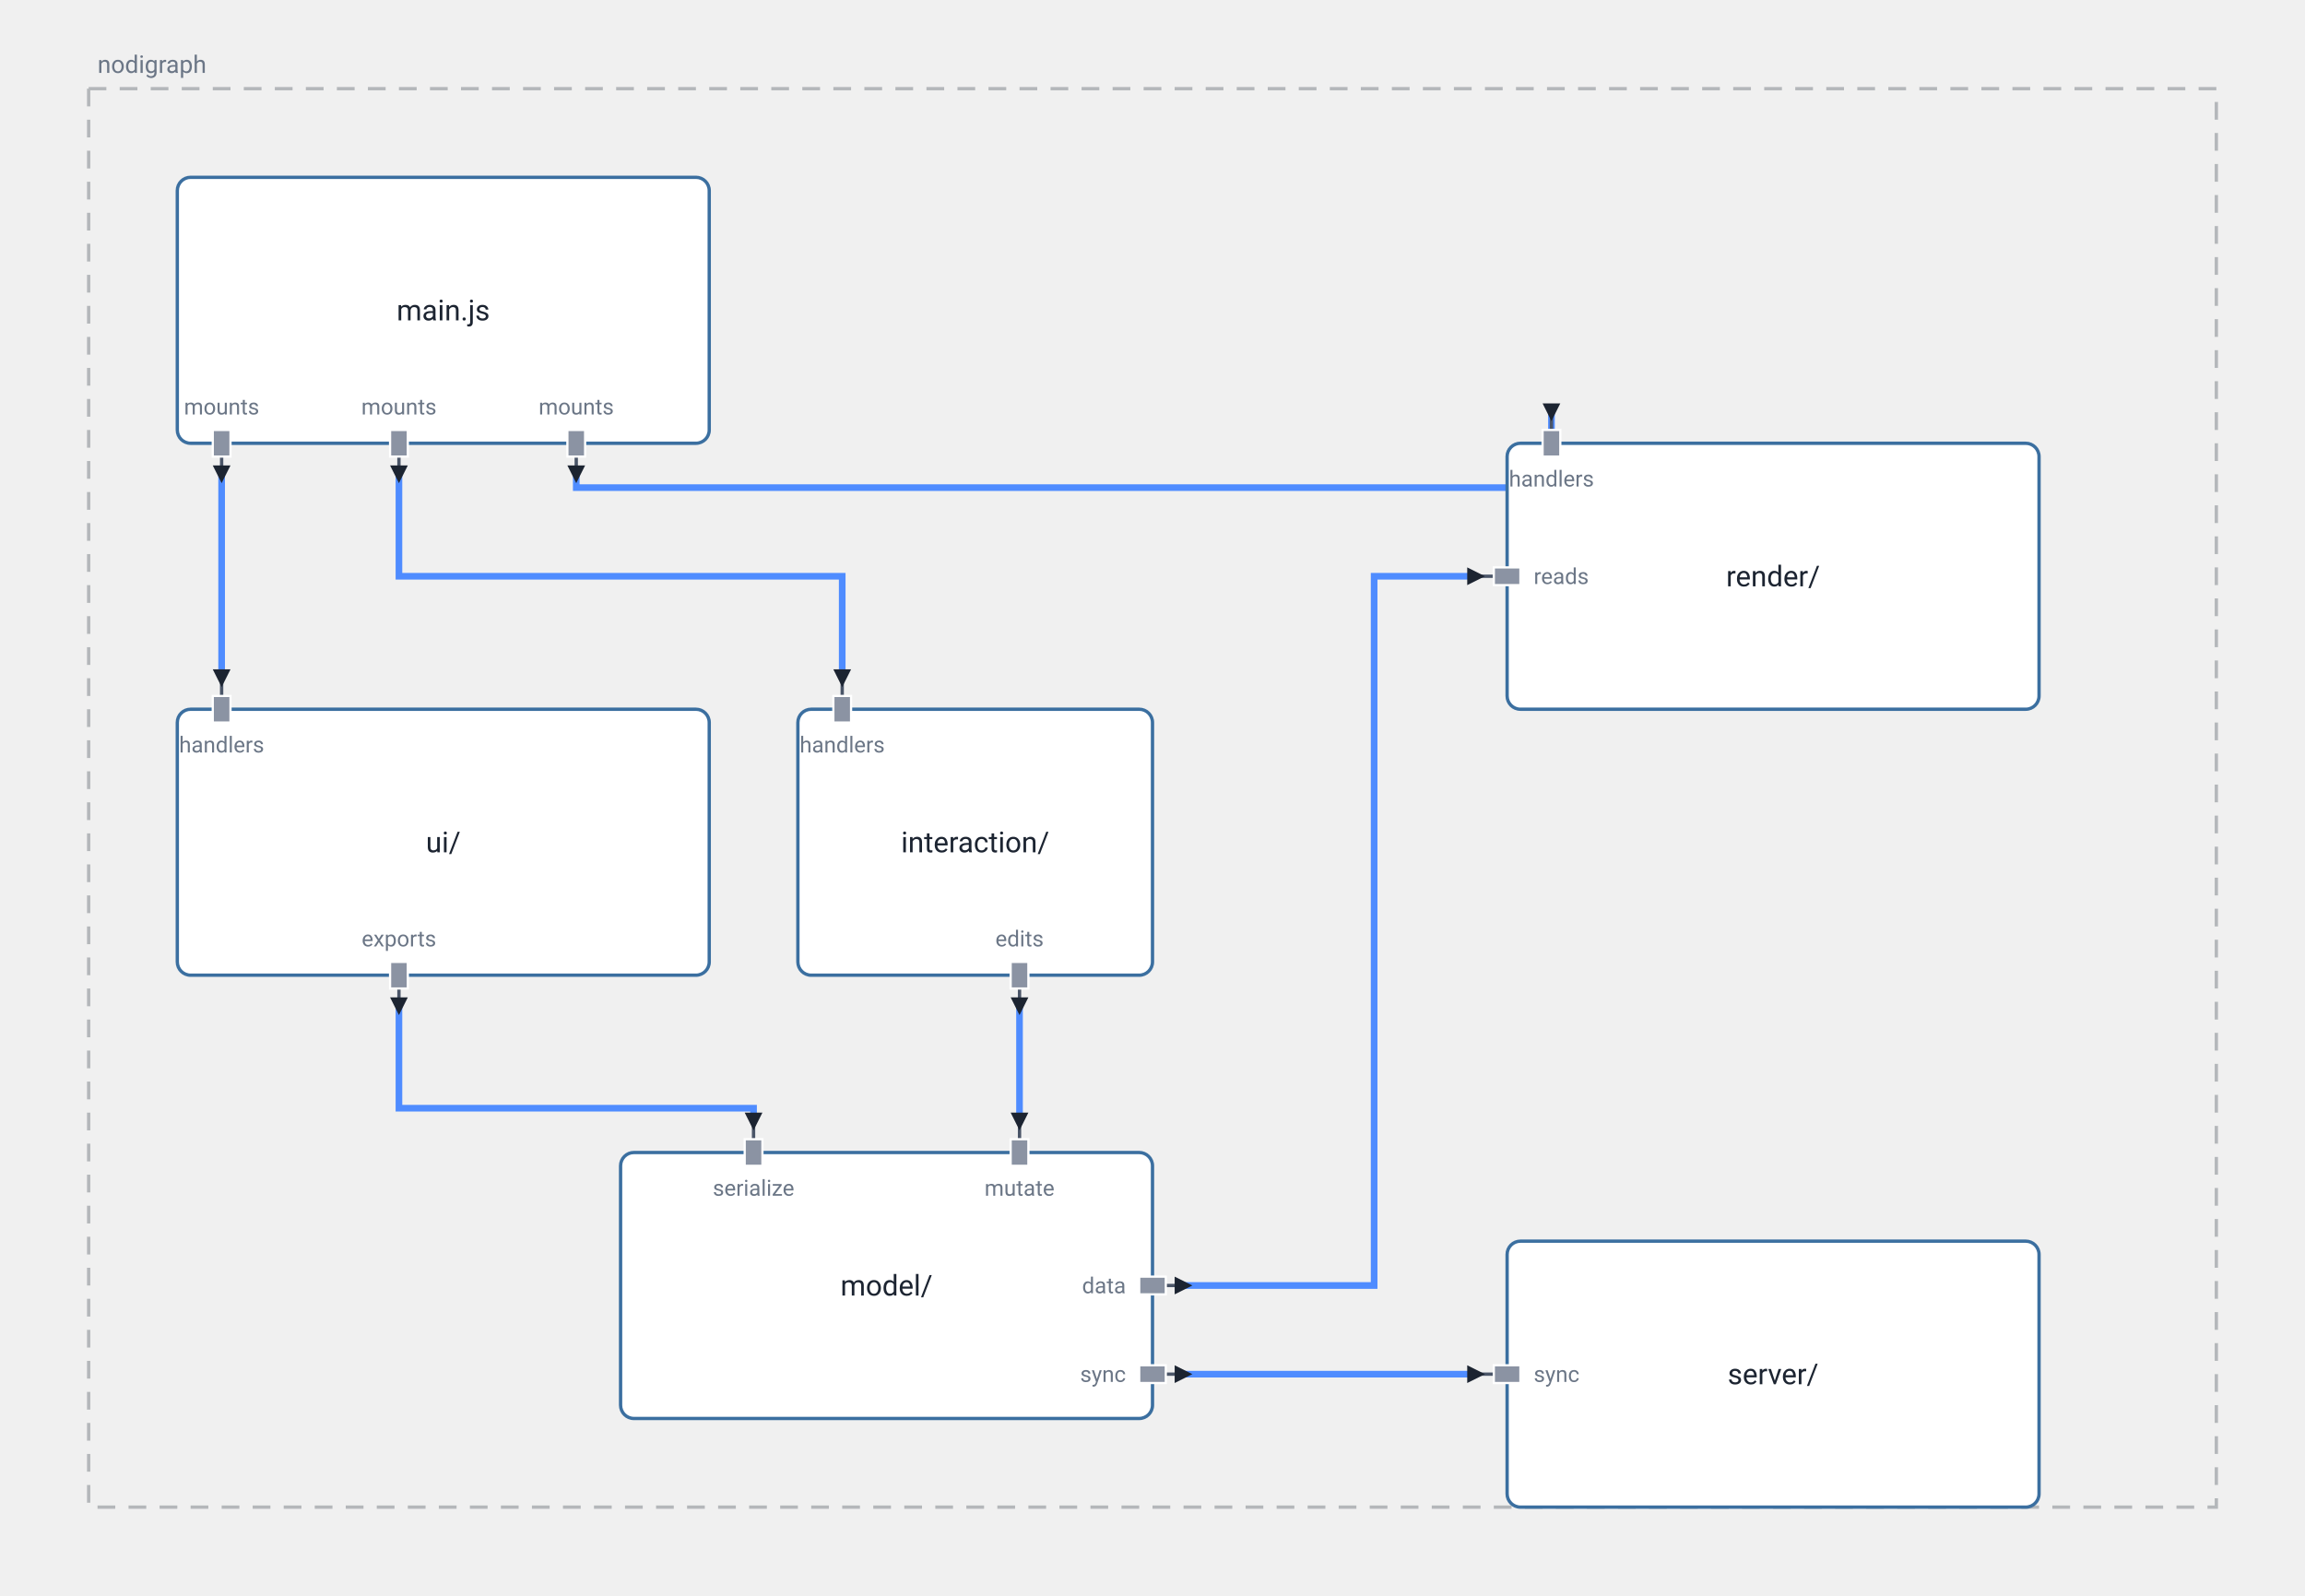
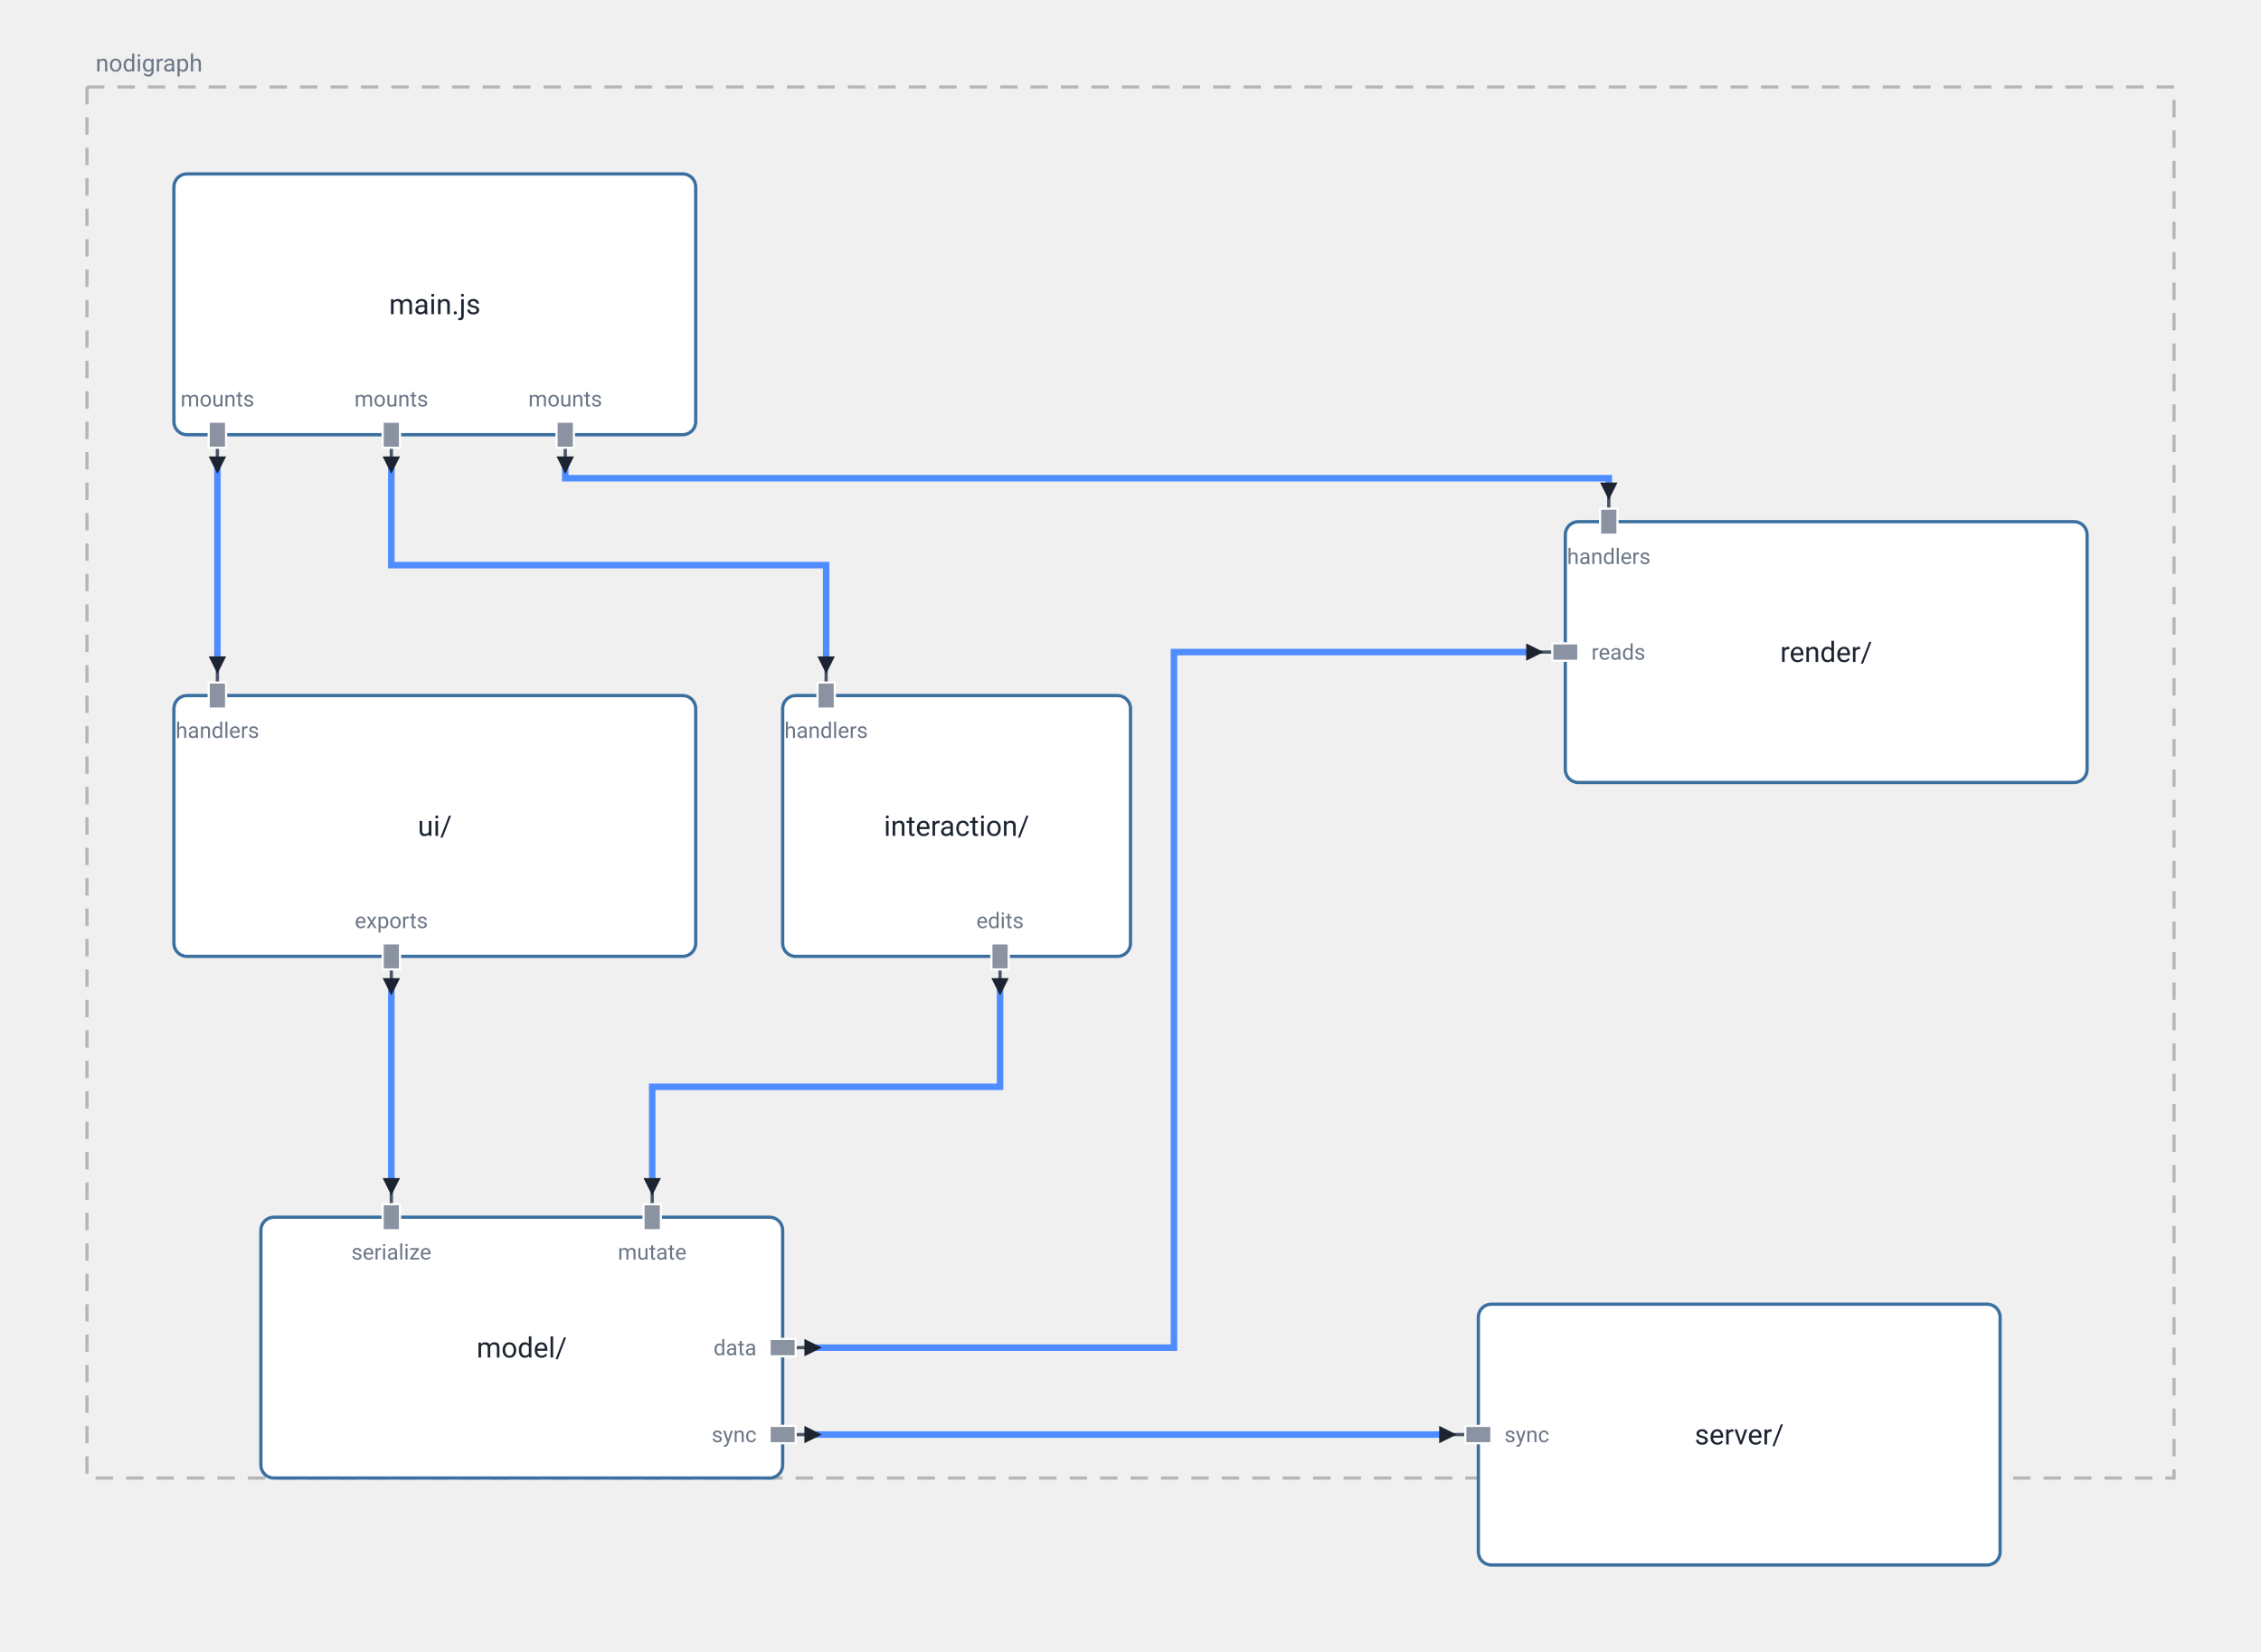
- <svg xmlns="http://www.w3.org/2000/svg" width="1040" height="720" viewBox="0 0 1040 720">
+ <svg xmlns="http://www.w3.org/2000/svg" width="1040" height="760" viewBox="0 0 1040 760">
  <defs>
    <clipPath id="clip-0">
      <path d="M 86 80 L 314 80 A 6 6 0 0 1 320 86 L 320 194 A 6 6 0 0 1 314 200 L 86 200 A 6 6 0 0 1 80 194 L 80 86 A 6 6 0 0 1 86 80 Z" />
    </clipPath>
    <clipPath id="clip-1">
      <path d="M 86 320 L 314 320 A 6 6 0 0 1 320 326 L 320 434 A 6 6 0 0 1 314 440 L 86 440 A 6 6 0 0 1 80 434 L 80 326 A 6 6 0 0 1 86 320 Z" />
    </clipPath>
    <clipPath id="clip-2">
      <path d="M 366 320 L 514 320 A 6 6 0 0 1 520 326 L 520 434 A 6 6 0 0 1 514 440 L 366 440 A 6 6 0 0 1 360 434 L 360 326 A 6 6 0 0 1 366 320 Z" />
    </clipPath>
    <clipPath id="clip-3">
-       <path d="M 686 200 L 914 200 A 6 6 0 0 1 920 206 L 920 314 A 6 6 0 0 1 914 320 L 686 320 A 6 6 0 0 1 680 314 L 680 206 A 6 6 0 0 1 686 200 Z" />
+       <path d="M 726 240 L 954 240 A 6 6 0 0 1 960 246 L 960 354 A 6 6 0 0 1 954 360 L 726 360 A 6 6 0 0 1 720 354 L 720 246 A 6 6 0 0 1 726 240 Z" />
    </clipPath>
    <clipPath id="clip-4">
-       <path d="M 286 520 L 514 520 A 6 6 0 0 1 520 526 L 520 634 A 6 6 0 0 1 514 640 L 286 640 A 6 6 0 0 1 280 634 L 280 526 A 6 6 0 0 1 286 520 Z" />
+       <path d="M 126 560 L 354 560 A 6 6 0 0 1 360 566 L 360 674 A 6 6 0 0 1 354 680 L 126 680 A 6 6 0 0 1 120 674 L 120 566 A 6 6 0 0 1 126 560 Z" />
    </clipPath>
    <clipPath id="clip-5">
-       <path d="M 686 560 L 914 560 A 6 6 0 0 1 920 566 L 920 674 A 6 6 0 0 1 914 680 L 686 680 A 6 6 0 0 1 680 674 L 680 566 A 6 6 0 0 1 686 560 Z" />
+       <path d="M 686 600 L 914 600 A 6 6 0 0 1 920 606 L 920 714 A 6 6 0 0 1 914 720 L 686 720 A 6 6 0 0 1 680 714 L 680 606 A 6 6 0 0 1 686 600 Z" />
    </clipPath>
  </defs>
  <path d="M 100 214 L 100 306" stroke="#4f8cff" stroke-width="3" stroke-linecap="round" stroke-linejoin="miter" fill="none" />
  <path d="M 180 214 L 180 260 L 380 260 L 380 306" stroke="#4f8cff" stroke-width="3" stroke-linecap="round" stroke-linejoin="miter" fill="none" />
-   <path d="M 260 214 L 260 220 L 700 220 L 700 186" stroke="#4f8cff" stroke-width="3" stroke-linecap="round" stroke-linejoin="miter" fill="none" />
-   <path d="M 180 454 L 180 500 L 340 500 L 340 506" stroke="#4f8cff" stroke-width="3" stroke-linecap="round" stroke-linejoin="miter" fill="none" />
-   <path d="M 460 454 L 460 506" stroke="#4f8cff" stroke-width="3" stroke-linecap="round" stroke-linejoin="miter" fill="none" />
-   <path d="M 534 580 L 620 580 L 620 260 L 666 260" stroke="#4f8cff" stroke-width="3" stroke-linecap="round" stroke-linejoin="miter" fill="none" />
-   <path d="M 534 620 L 666 620" stroke="#4f8cff" stroke-width="3" stroke-linecap="round" stroke-linejoin="miter" fill="none" />
+   <path d="M 260 214 L 260 220 L 740 220 L 740 226" stroke="#4f8cff" stroke-width="3" stroke-linecap="round" stroke-linejoin="miter" fill="none" />
+   <path d="M 180 454 L 180 546" stroke="#4f8cff" stroke-width="3" stroke-linecap="round" stroke-linejoin="miter" fill="none" />
+   <path d="M 460 454 L 460 500 L 300 500 L 300 546" stroke="#4f8cff" stroke-width="3" stroke-linecap="round" stroke-linejoin="miter" fill="none" />
+   <path d="M 374 620 L 540 620 L 540 300 L 706 300" stroke="#4f8cff" stroke-width="3" stroke-linecap="round" stroke-linejoin="miter" fill="none" />
+   <path d="M 374 660 L 666 660" stroke="#4f8cff" stroke-width="3" stroke-linecap="round" stroke-linejoin="miter" fill="none" />
  <path d="M 40 40 L 1000 40 L 1000 680 L 40 680 Z" stroke="rgba(28, 36, 49, 0.28)" stroke-width="1.5" stroke-linecap="butt" stroke-linejoin="miter" fill="none" stroke-dasharray="8 6" />
  <text x="44" y="34" text-anchor="start" dy="-0.1em" font-family="-apple-system, Segoe UI, Roboto, sans-serif" font-size="11px" font-weight="normal" font-style="normal" fill="#6b7686">nodigraph</text>
  <path d="M 86 80 L 314 80 A 6 6 0 0 1 320 86 L 320 194 A 6 6 0 0 1 314 200 L 86 200 A 6 6 0 0 1 80 194 L 80 86 A 6 6 0 0 1 86 80 Z" fill="#ffffff" />
  <path d="M 86 80 L 314 80 A 6 6 0 0 1 320 86 L 320 194 A 6 6 0 0 1 314 200 L 86 200 A 6 6 0 0 1 80 194 L 80 86 A 6 6 0 0 1 86 80 Z" stroke="#3b6fa0" stroke-width="1.5" stroke-linecap="butt" stroke-linejoin="miter" fill="none" />
  <g clip-path="url(#clip-0)">
    <text x="200" y="140" text-anchor="middle" dy="0.35em" font-family="-apple-system, Segoe UI, Roboto, sans-serif" font-size="13px" font-weight="normal" font-style="normal" fill="#1c2431">main.js</text>
  </g>
  <path d="M 100 200 L 100 214" stroke="#4a5568" stroke-width="1.5" stroke-linecap="butt" stroke-linejoin="miter" fill="none" />
  <path d="M 96 194 L 104 194 L 104 206 L 96 206 Z" fill="#8b93a3" />
  <path d="M 96 194 L 104 194 L 104 206 L 96 206 Z" stroke="#ffffff" stroke-width="1" stroke-linecap="butt" stroke-linejoin="miter" fill="none" />
  <path d="M 100 218 L 96 210 L 104 210 Z" fill="#1c2431" />
  <text x="100" y="188" text-anchor="middle" dy="-0.1em" font-family="-apple-system, Segoe UI, Roboto, sans-serif" font-size="10px" font-weight="normal" font-style="normal" fill="#6b7686">mounts</text>
  <path d="M 180 200 L 180 214" stroke="#4a5568" stroke-width="1.5" stroke-linecap="butt" stroke-linejoin="miter" fill="none" />
  <path d="M 176 194 L 184 194 L 184 206 L 176 206 Z" fill="#8b93a3" />
  <path d="M 176 194 L 184 194 L 184 206 L 176 206 Z" stroke="#ffffff" stroke-width="1" stroke-linecap="butt" stroke-linejoin="miter" fill="none" />
  <path d="M 180 218 L 176 210 L 184 210 Z" fill="#1c2431" />
  <text x="180" y="188" text-anchor="middle" dy="-0.1em" font-family="-apple-system, Segoe UI, Roboto, sans-serif" font-size="10px" font-weight="normal" font-style="normal" fill="#6b7686">mounts</text>
  <path d="M 260 200 L 260 214" stroke="#4a5568" stroke-width="1.5" stroke-linecap="butt" stroke-linejoin="miter" fill="none" />
  <path d="M 256 194 L 264 194 L 264 206 L 256 206 Z" fill="#8b93a3" />
  <path d="M 256 194 L 264 194 L 264 206 L 256 206 Z" stroke="#ffffff" stroke-width="1" stroke-linecap="butt" stroke-linejoin="miter" fill="none" />
  <path d="M 260 218 L 256 210 L 264 210 Z" fill="#1c2431" />
  <text x="260" y="188" text-anchor="middle" dy="-0.1em" font-family="-apple-system, Segoe UI, Roboto, sans-serif" font-size="10px" font-weight="normal" font-style="normal" fill="#6b7686">mounts</text>
  <path d="M 86 320 L 314 320 A 6 6 0 0 1 320 326 L 320 434 A 6 6 0 0 1 314 440 L 86 440 A 6 6 0 0 1 80 434 L 80 326 A 6 6 0 0 1 86 320 Z" fill="#ffffff" />
  <path d="M 86 320 L 314 320 A 6 6 0 0 1 320 326 L 320 434 A 6 6 0 0 1 314 440 L 86 440 A 6 6 0 0 1 80 434 L 80 326 A 6 6 0 0 1 86 320 Z" stroke="#3b6fa0" stroke-width="1.5" stroke-linecap="butt" stroke-linejoin="miter" fill="none" />
  <g clip-path="url(#clip-1)">
    <text x="200" y="380" text-anchor="middle" dy="0.35em" font-family="-apple-system, Segoe UI, Roboto, sans-serif" font-size="13px" font-weight="normal" font-style="normal" fill="#1c2431">ui/</text>
  </g>
  <path d="M 100 320 L 100 306" stroke="#4a5568" stroke-width="1.5" stroke-linecap="butt" stroke-linejoin="miter" fill="none" />
  <path d="M 96 314 L 104 314 L 104 326 L 96 326 Z" fill="#8b93a3" />
  <path d="M 96 314 L 104 314 L 104 326 L 96 326 Z" stroke="#ffffff" stroke-width="1" stroke-linecap="butt" stroke-linejoin="miter" fill="none" />
  <path d="M 100 310 L 96 302 L 104 302 Z" fill="#1c2431" />
  <text x="100" y="332" text-anchor="middle" dy="0.75em" font-family="-apple-system, Segoe UI, Roboto, sans-serif" font-size="10px" font-weight="normal" font-style="normal" fill="#6b7686">handlers</text>
  <path d="M 180 440 L 180 454" stroke="#4a5568" stroke-width="1.5" stroke-linecap="butt" stroke-linejoin="miter" fill="none" />
  <path d="M 176 434 L 184 434 L 184 446 L 176 446 Z" fill="#8b93a3" />
  <path d="M 176 434 L 184 434 L 184 446 L 176 446 Z" stroke="#ffffff" stroke-width="1" stroke-linecap="butt" stroke-linejoin="miter" fill="none" />
  <path d="M 180 458 L 176 450 L 184 450 Z" fill="#1c2431" />
  <text x="180" y="428" text-anchor="middle" dy="-0.1em" font-family="-apple-system, Segoe UI, Roboto, sans-serif" font-size="10px" font-weight="normal" font-style="normal" fill="#6b7686">exports</text>
  <path d="M 366 320 L 514 320 A 6 6 0 0 1 520 326 L 520 434 A 6 6 0 0 1 514 440 L 366 440 A 6 6 0 0 1 360 434 L 360 326 A 6 6 0 0 1 366 320 Z" fill="#ffffff" />
  <path d="M 366 320 L 514 320 A 6 6 0 0 1 520 326 L 520 434 A 6 6 0 0 1 514 440 L 366 440 A 6 6 0 0 1 360 434 L 360 326 A 6 6 0 0 1 366 320 Z" stroke="#3b6fa0" stroke-width="1.5" stroke-linecap="butt" stroke-linejoin="miter" fill="none" />
  <g clip-path="url(#clip-2)">
    <text x="440" y="380" text-anchor="middle" dy="0.35em" font-family="-apple-system, Segoe UI, Roboto, sans-serif" font-size="13px" font-weight="normal" font-style="normal" fill="#1c2431">interaction/</text>
  </g>
  <path d="M 380 320 L 380 306" stroke="#4a5568" stroke-width="1.5" stroke-linecap="butt" stroke-linejoin="miter" fill="none" />
  <path d="M 376 314 L 384 314 L 384 326 L 376 326 Z" fill="#8b93a3" />
  <path d="M 376 314 L 384 314 L 384 326 L 376 326 Z" stroke="#ffffff" stroke-width="1" stroke-linecap="butt" stroke-linejoin="miter" fill="none" />
  <path d="M 380 310 L 376 302 L 384 302 Z" fill="#1c2431" />
  <text x="380" y="332" text-anchor="middle" dy="0.75em" font-family="-apple-system, Segoe UI, Roboto, sans-serif" font-size="10px" font-weight="normal" font-style="normal" fill="#6b7686">handlers</text>
  <path d="M 460 440 L 460 454" stroke="#4a5568" stroke-width="1.5" stroke-linecap="butt" stroke-linejoin="miter" fill="none" />
  <path d="M 456 434 L 464 434 L 464 446 L 456 446 Z" fill="#8b93a3" />
  <path d="M 456 434 L 464 434 L 464 446 L 456 446 Z" stroke="#ffffff" stroke-width="1" stroke-linecap="butt" stroke-linejoin="miter" fill="none" />
  <path d="M 460 458 L 456 450 L 464 450 Z" fill="#1c2431" />
  <text x="460" y="428" text-anchor="middle" dy="-0.1em" font-family="-apple-system, Segoe UI, Roboto, sans-serif" font-size="10px" font-weight="normal" font-style="normal" fill="#6b7686">edits</text>
-   <path d="M 686 200 L 914 200 A 6 6 0 0 1 920 206 L 920 314 A 6 6 0 0 1 914 320 L 686 320 A 6 6 0 0 1 680 314 L 680 206 A 6 6 0 0 1 686 200 Z" fill="#ffffff" />
-   <path d="M 686 200 L 914 200 A 6 6 0 0 1 920 206 L 920 314 A 6 6 0 0 1 914 320 L 686 320 A 6 6 0 0 1 680 314 L 680 206 A 6 6 0 0 1 686 200 Z" stroke="#3b6fa0" stroke-width="1.5" stroke-linecap="butt" stroke-linejoin="miter" fill="none" />
+   <path d="M 726 240 L 954 240 A 6 6 0 0 1 960 246 L 960 354 A 6 6 0 0 1 954 360 L 726 360 A 6 6 0 0 1 720 354 L 720 246 A 6 6 0 0 1 726 240 Z" fill="#ffffff" />
+   <path d="M 726 240 L 954 240 A 6 6 0 0 1 960 246 L 960 354 A 6 6 0 0 1 954 360 L 726 360 A 6 6 0 0 1 720 354 L 720 246 A 6 6 0 0 1 726 240 Z" stroke="#3b6fa0" stroke-width="1.5" stroke-linecap="butt" stroke-linejoin="miter" fill="none" />
  <g clip-path="url(#clip-3)">
-     <text x="800" y="260" text-anchor="middle" dy="0.35em" font-family="-apple-system, Segoe UI, Roboto, sans-serif" font-size="13px" font-weight="normal" font-style="normal" fill="#1c2431">render/</text>
+     <text x="840" y="300" text-anchor="middle" dy="0.35em" font-family="-apple-system, Segoe UI, Roboto, sans-serif" font-size="13px" font-weight="normal" font-style="normal" fill="#1c2431">render/</text>
  </g>
-   <path d="M 700 200 L 700 186" stroke="#4a5568" stroke-width="1.5" stroke-linecap="butt" stroke-linejoin="miter" fill="none" />
-   <path d="M 696 194 L 704 194 L 704 206 L 696 206 Z" fill="#8b93a3" />
-   <path d="M 696 194 L 704 194 L 704 206 L 696 206 Z" stroke="#ffffff" stroke-width="1" stroke-linecap="butt" stroke-linejoin="miter" fill="none" />
-   <path d="M 700 190 L 696 182 L 704 182 Z" fill="#1c2431" />
-   <text x="700" y="212" text-anchor="middle" dy="0.75em" font-family="-apple-system, Segoe UI, Roboto, sans-serif" font-size="10px" font-weight="normal" font-style="normal" fill="#6b7686">handlers</text>
-   <path d="M 680 260 L 666 260" stroke="#4a5568" stroke-width="1.5" stroke-linecap="butt" stroke-linejoin="miter" fill="none" />
-   <path d="M 674 256 L 686 256 L 686 264 L 674 264 Z" fill="#8b93a3" />
-   <path d="M 674 256 L 686 256 L 686 264 L 674 264 Z" stroke="#ffffff" stroke-width="1" stroke-linecap="butt" stroke-linejoin="miter" fill="none" />
-   <path d="M 670 260 L 662 264 L 662 256 Z" fill="#1c2431" />
-   <text x="692" y="260" text-anchor="start" dy="0.35em" font-family="-apple-system, Segoe UI, Roboto, sans-serif" font-size="10px" font-weight="normal" font-style="normal" fill="#6b7686">reads</text>
-   <path d="M 286 520 L 514 520 A 6 6 0 0 1 520 526 L 520 634 A 6 6 0 0 1 514 640 L 286 640 A 6 6 0 0 1 280 634 L 280 526 A 6 6 0 0 1 286 520 Z" fill="#ffffff" />
-   <path d="M 286 520 L 514 520 A 6 6 0 0 1 520 526 L 520 634 A 6 6 0 0 1 514 640 L 286 640 A 6 6 0 0 1 280 634 L 280 526 A 6 6 0 0 1 286 520 Z" stroke="#3b6fa0" stroke-width="1.5" stroke-linecap="butt" stroke-linejoin="miter" fill="none" />
+   <path d="M 740 240 L 740 226" stroke="#4a5568" stroke-width="1.5" stroke-linecap="butt" stroke-linejoin="miter" fill="none" />
+   <path d="M 736 234 L 744 234 L 744 246 L 736 246 Z" fill="#8b93a3" />
+   <path d="M 736 234 L 744 234 L 744 246 L 736 246 Z" stroke="#ffffff" stroke-width="1" stroke-linecap="butt" stroke-linejoin="miter" fill="none" />
+   <path d="M 740 230 L 736 222 L 744 222 Z" fill="#1c2431" />
+   <text x="740" y="252" text-anchor="middle" dy="0.75em" font-family="-apple-system, Segoe UI, Roboto, sans-serif" font-size="10px" font-weight="normal" font-style="normal" fill="#6b7686">handlers</text>
+   <path d="M 720 300 L 706 300" stroke="#4a5568" stroke-width="1.5" stroke-linecap="butt" stroke-linejoin="miter" fill="none" />
+   <path d="M 714 296 L 726 296 L 726 304 L 714 304 Z" fill="#8b93a3" />
+   <path d="M 714 296 L 726 296 L 726 304 L 714 304 Z" stroke="#ffffff" stroke-width="1" stroke-linecap="butt" stroke-linejoin="miter" fill="none" />
+   <path d="M 710 300 L 702 304 L 702 296 Z" fill="#1c2431" />
+   <text x="732" y="300" text-anchor="start" dy="0.35em" font-family="-apple-system, Segoe UI, Roboto, sans-serif" font-size="10px" font-weight="normal" font-style="normal" fill="#6b7686">reads</text>
+   <path d="M 126 560 L 354 560 A 6 6 0 0 1 360 566 L 360 674 A 6 6 0 0 1 354 680 L 126 680 A 6 6 0 0 1 120 674 L 120 566 A 6 6 0 0 1 126 560 Z" fill="#ffffff" />
+   <path d="M 126 560 L 354 560 A 6 6 0 0 1 360 566 L 360 674 A 6 6 0 0 1 354 680 L 126 680 A 6 6 0 0 1 120 674 L 120 566 A 6 6 0 0 1 126 560 Z" stroke="#3b6fa0" stroke-width="1.5" stroke-linecap="butt" stroke-linejoin="miter" fill="none" />
  <g clip-path="url(#clip-4)">
-     <text x="400" y="580" text-anchor="middle" dy="0.35em" font-family="-apple-system, Segoe UI, Roboto, sans-serif" font-size="13px" font-weight="normal" font-style="normal" fill="#1c2431">model/</text>
+     <text x="240" y="620" text-anchor="middle" dy="0.35em" font-family="-apple-system, Segoe UI, Roboto, sans-serif" font-size="13px" font-weight="normal" font-style="normal" fill="#1c2431">model/</text>
  </g>
-   <path d="M 340 520 L 340 506" stroke="#4a5568" stroke-width="1.5" stroke-linecap="butt" stroke-linejoin="miter" fill="none" />
-   <path d="M 336 514 L 344 514 L 344 526 L 336 526 Z" fill="#8b93a3" />
-   <path d="M 336 514 L 344 514 L 344 526 L 336 526 Z" stroke="#ffffff" stroke-width="1" stroke-linecap="butt" stroke-linejoin="miter" fill="none" />
-   <path d="M 340 510 L 336 502 L 344 502 Z" fill="#1c2431" />
-   <text x="340" y="532" text-anchor="middle" dy="0.75em" font-family="-apple-system, Segoe UI, Roboto, sans-serif" font-size="10px" font-weight="normal" font-style="normal" fill="#6b7686">serialize</text>
-   <path d="M 460 520 L 460 506" stroke="#4a5568" stroke-width="1.5" stroke-linecap="butt" stroke-linejoin="miter" fill="none" />
-   <path d="M 456 514 L 464 514 L 464 526 L 456 526 Z" fill="#8b93a3" />
-   <path d="M 456 514 L 464 514 L 464 526 L 456 526 Z" stroke="#ffffff" stroke-width="1" stroke-linecap="butt" stroke-linejoin="miter" fill="none" />
-   <path d="M 460 510 L 456 502 L 464 502 Z" fill="#1c2431" />
-   <text x="460" y="532" text-anchor="middle" dy="0.75em" font-family="-apple-system, Segoe UI, Roboto, sans-serif" font-size="10px" font-weight="normal" font-style="normal" fill="#6b7686">mutate</text>
-   <path d="M 520 580 L 534 580" stroke="#4a5568" stroke-width="1.5" stroke-linecap="butt" stroke-linejoin="miter" fill="none" />
-   <path d="M 514 576 L 526 576 L 526 584 L 514 584 Z" fill="#8b93a3" />
-   <path d="M 514 576 L 526 576 L 526 584 L 514 584 Z" stroke="#ffffff" stroke-width="1" stroke-linecap="butt" stroke-linejoin="miter" fill="none" />
-   <path d="M 538 580 L 530 584 L 530 576 Z" fill="#1c2431" />
-   <text x="508" y="580" text-anchor="end" dy="0.35em" font-family="-apple-system, Segoe UI, Roboto, sans-serif" font-size="10px" font-weight="normal" font-style="normal" fill="#6b7686">data</text>
-   <path d="M 520 620 L 534 620" stroke="#4a5568" stroke-width="1.5" stroke-linecap="butt" stroke-linejoin="miter" fill="none" />
-   <path d="M 514 616 L 526 616 L 526 624 L 514 624 Z" fill="#8b93a3" />
-   <path d="M 514 616 L 526 616 L 526 624 L 514 624 Z" stroke="#ffffff" stroke-width="1" stroke-linecap="butt" stroke-linejoin="miter" fill="none" />
-   <path d="M 538 620 L 530 624 L 530 616 Z" fill="#1c2431" />
-   <text x="508" y="620" text-anchor="end" dy="0.35em" font-family="-apple-system, Segoe UI, Roboto, sans-serif" font-size="10px" font-weight="normal" font-style="normal" fill="#6b7686">sync</text>
-   <path d="M 686 560 L 914 560 A 6 6 0 0 1 920 566 L 920 674 A 6 6 0 0 1 914 680 L 686 680 A 6 6 0 0 1 680 674 L 680 566 A 6 6 0 0 1 686 560 Z" fill="#ffffff" />
-   <path d="M 686 560 L 914 560 A 6 6 0 0 1 920 566 L 920 674 A 6 6 0 0 1 914 680 L 686 680 A 6 6 0 0 1 680 674 L 680 566 A 6 6 0 0 1 686 560 Z" stroke="#3b6fa0" stroke-width="1.5" stroke-linecap="butt" stroke-linejoin="miter" fill="none" />
+   <path d="M 180 560 L 180 546" stroke="#4a5568" stroke-width="1.5" stroke-linecap="butt" stroke-linejoin="miter" fill="none" />
+   <path d="M 176 554 L 184 554 L 184 566 L 176 566 Z" fill="#8b93a3" />
+   <path d="M 176 554 L 184 554 L 184 566 L 176 566 Z" stroke="#ffffff" stroke-width="1" stroke-linecap="butt" stroke-linejoin="miter" fill="none" />
+   <path d="M 180 550 L 176 542 L 184 542 Z" fill="#1c2431" />
+   <text x="180" y="572" text-anchor="middle" dy="0.75em" font-family="-apple-system, Segoe UI, Roboto, sans-serif" font-size="10px" font-weight="normal" font-style="normal" fill="#6b7686">serialize</text>
+   <path d="M 300 560 L 300 546" stroke="#4a5568" stroke-width="1.5" stroke-linecap="butt" stroke-linejoin="miter" fill="none" />
+   <path d="M 296 554 L 304 554 L 304 566 L 296 566 Z" fill="#8b93a3" />
+   <path d="M 296 554 L 304 554 L 304 566 L 296 566 Z" stroke="#ffffff" stroke-width="1" stroke-linecap="butt" stroke-linejoin="miter" fill="none" />
+   <path d="M 300 550 L 296 542 L 304 542 Z" fill="#1c2431" />
+   <text x="300" y="572" text-anchor="middle" dy="0.75em" font-family="-apple-system, Segoe UI, Roboto, sans-serif" font-size="10px" font-weight="normal" font-style="normal" fill="#6b7686">mutate</text>
+   <path d="M 360 620 L 374 620" stroke="#4a5568" stroke-width="1.5" stroke-linecap="butt" stroke-linejoin="miter" fill="none" />
+   <path d="M 354 616 L 366 616 L 366 624 L 354 624 Z" fill="#8b93a3" />
+   <path d="M 354 616 L 366 616 L 366 624 L 354 624 Z" stroke="#ffffff" stroke-width="1" stroke-linecap="butt" stroke-linejoin="miter" fill="none" />
+   <path d="M 378 620 L 370 624 L 370 616 Z" fill="#1c2431" />
+   <text x="348" y="620" text-anchor="end" dy="0.35em" font-family="-apple-system, Segoe UI, Roboto, sans-serif" font-size="10px" font-weight="normal" font-style="normal" fill="#6b7686">data</text>
+   <path d="M 360 660 L 374 660" stroke="#4a5568" stroke-width="1.5" stroke-linecap="butt" stroke-linejoin="miter" fill="none" />
+   <path d="M 354 656 L 366 656 L 366 664 L 354 664 Z" fill="#8b93a3" />
+   <path d="M 354 656 L 366 656 L 366 664 L 354 664 Z" stroke="#ffffff" stroke-width="1" stroke-linecap="butt" stroke-linejoin="miter" fill="none" />
+   <path d="M 378 660 L 370 664 L 370 656 Z" fill="#1c2431" />
+   <text x="348" y="660" text-anchor="end" dy="0.35em" font-family="-apple-system, Segoe UI, Roboto, sans-serif" font-size="10px" font-weight="normal" font-style="normal" fill="#6b7686">sync</text>
+   <path d="M 686 600 L 914 600 A 6 6 0 0 1 920 606 L 920 714 A 6 6 0 0 1 914 720 L 686 720 A 6 6 0 0 1 680 714 L 680 606 A 6 6 0 0 1 686 600 Z" fill="#ffffff" />
+   <path d="M 686 600 L 914 600 A 6 6 0 0 1 920 606 L 920 714 A 6 6 0 0 1 914 720 L 686 720 A 6 6 0 0 1 680 714 L 680 606 A 6 6 0 0 1 686 600 Z" stroke="#3b6fa0" stroke-width="1.5" stroke-linecap="butt" stroke-linejoin="miter" fill="none" />
  <g clip-path="url(#clip-5)">
-     <text x="800" y="620" text-anchor="middle" dy="0.35em" font-family="-apple-system, Segoe UI, Roboto, sans-serif" font-size="13px" font-weight="normal" font-style="normal" fill="#1c2431">server/</text>
+     <text x="800" y="660" text-anchor="middle" dy="0.35em" font-family="-apple-system, Segoe UI, Roboto, sans-serif" font-size="13px" font-weight="normal" font-style="normal" fill="#1c2431">server/</text>
  </g>
-   <path d="M 680 620 L 666 620" stroke="#4a5568" stroke-width="1.5" stroke-linecap="butt" stroke-linejoin="miter" fill="none" />
-   <path d="M 674 616 L 686 616 L 686 624 L 674 624 Z" fill="#8b93a3" />
-   <path d="M 674 616 L 686 616 L 686 624 L 674 624 Z" stroke="#ffffff" stroke-width="1" stroke-linecap="butt" stroke-linejoin="miter" fill="none" />
-   <path d="M 670 620 L 662 624 L 662 616 Z" fill="#1c2431" />
-   <text x="692" y="620" text-anchor="start" dy="0.35em" font-family="-apple-system, Segoe UI, Roboto, sans-serif" font-size="10px" font-weight="normal" font-style="normal" fill="#6b7686">sync</text>
+   <path d="M 680 660 L 666 660" stroke="#4a5568" stroke-width="1.5" stroke-linecap="butt" stroke-linejoin="miter" fill="none" />
+   <path d="M 674 656 L 686 656 L 686 664 L 674 664 Z" fill="#8b93a3" />
+   <path d="M 674 656 L 686 656 L 686 664 L 674 664 Z" stroke="#ffffff" stroke-width="1" stroke-linecap="butt" stroke-linejoin="miter" fill="none" />
+   <path d="M 670 660 L 662 664 L 662 656 Z" fill="#1c2431" />
+   <text x="692" y="660" text-anchor="start" dy="0.35em" font-family="-apple-system, Segoe UI, Roboto, sans-serif" font-size="10px" font-weight="normal" font-style="normal" fill="#6b7686">sync</text>
</svg>
